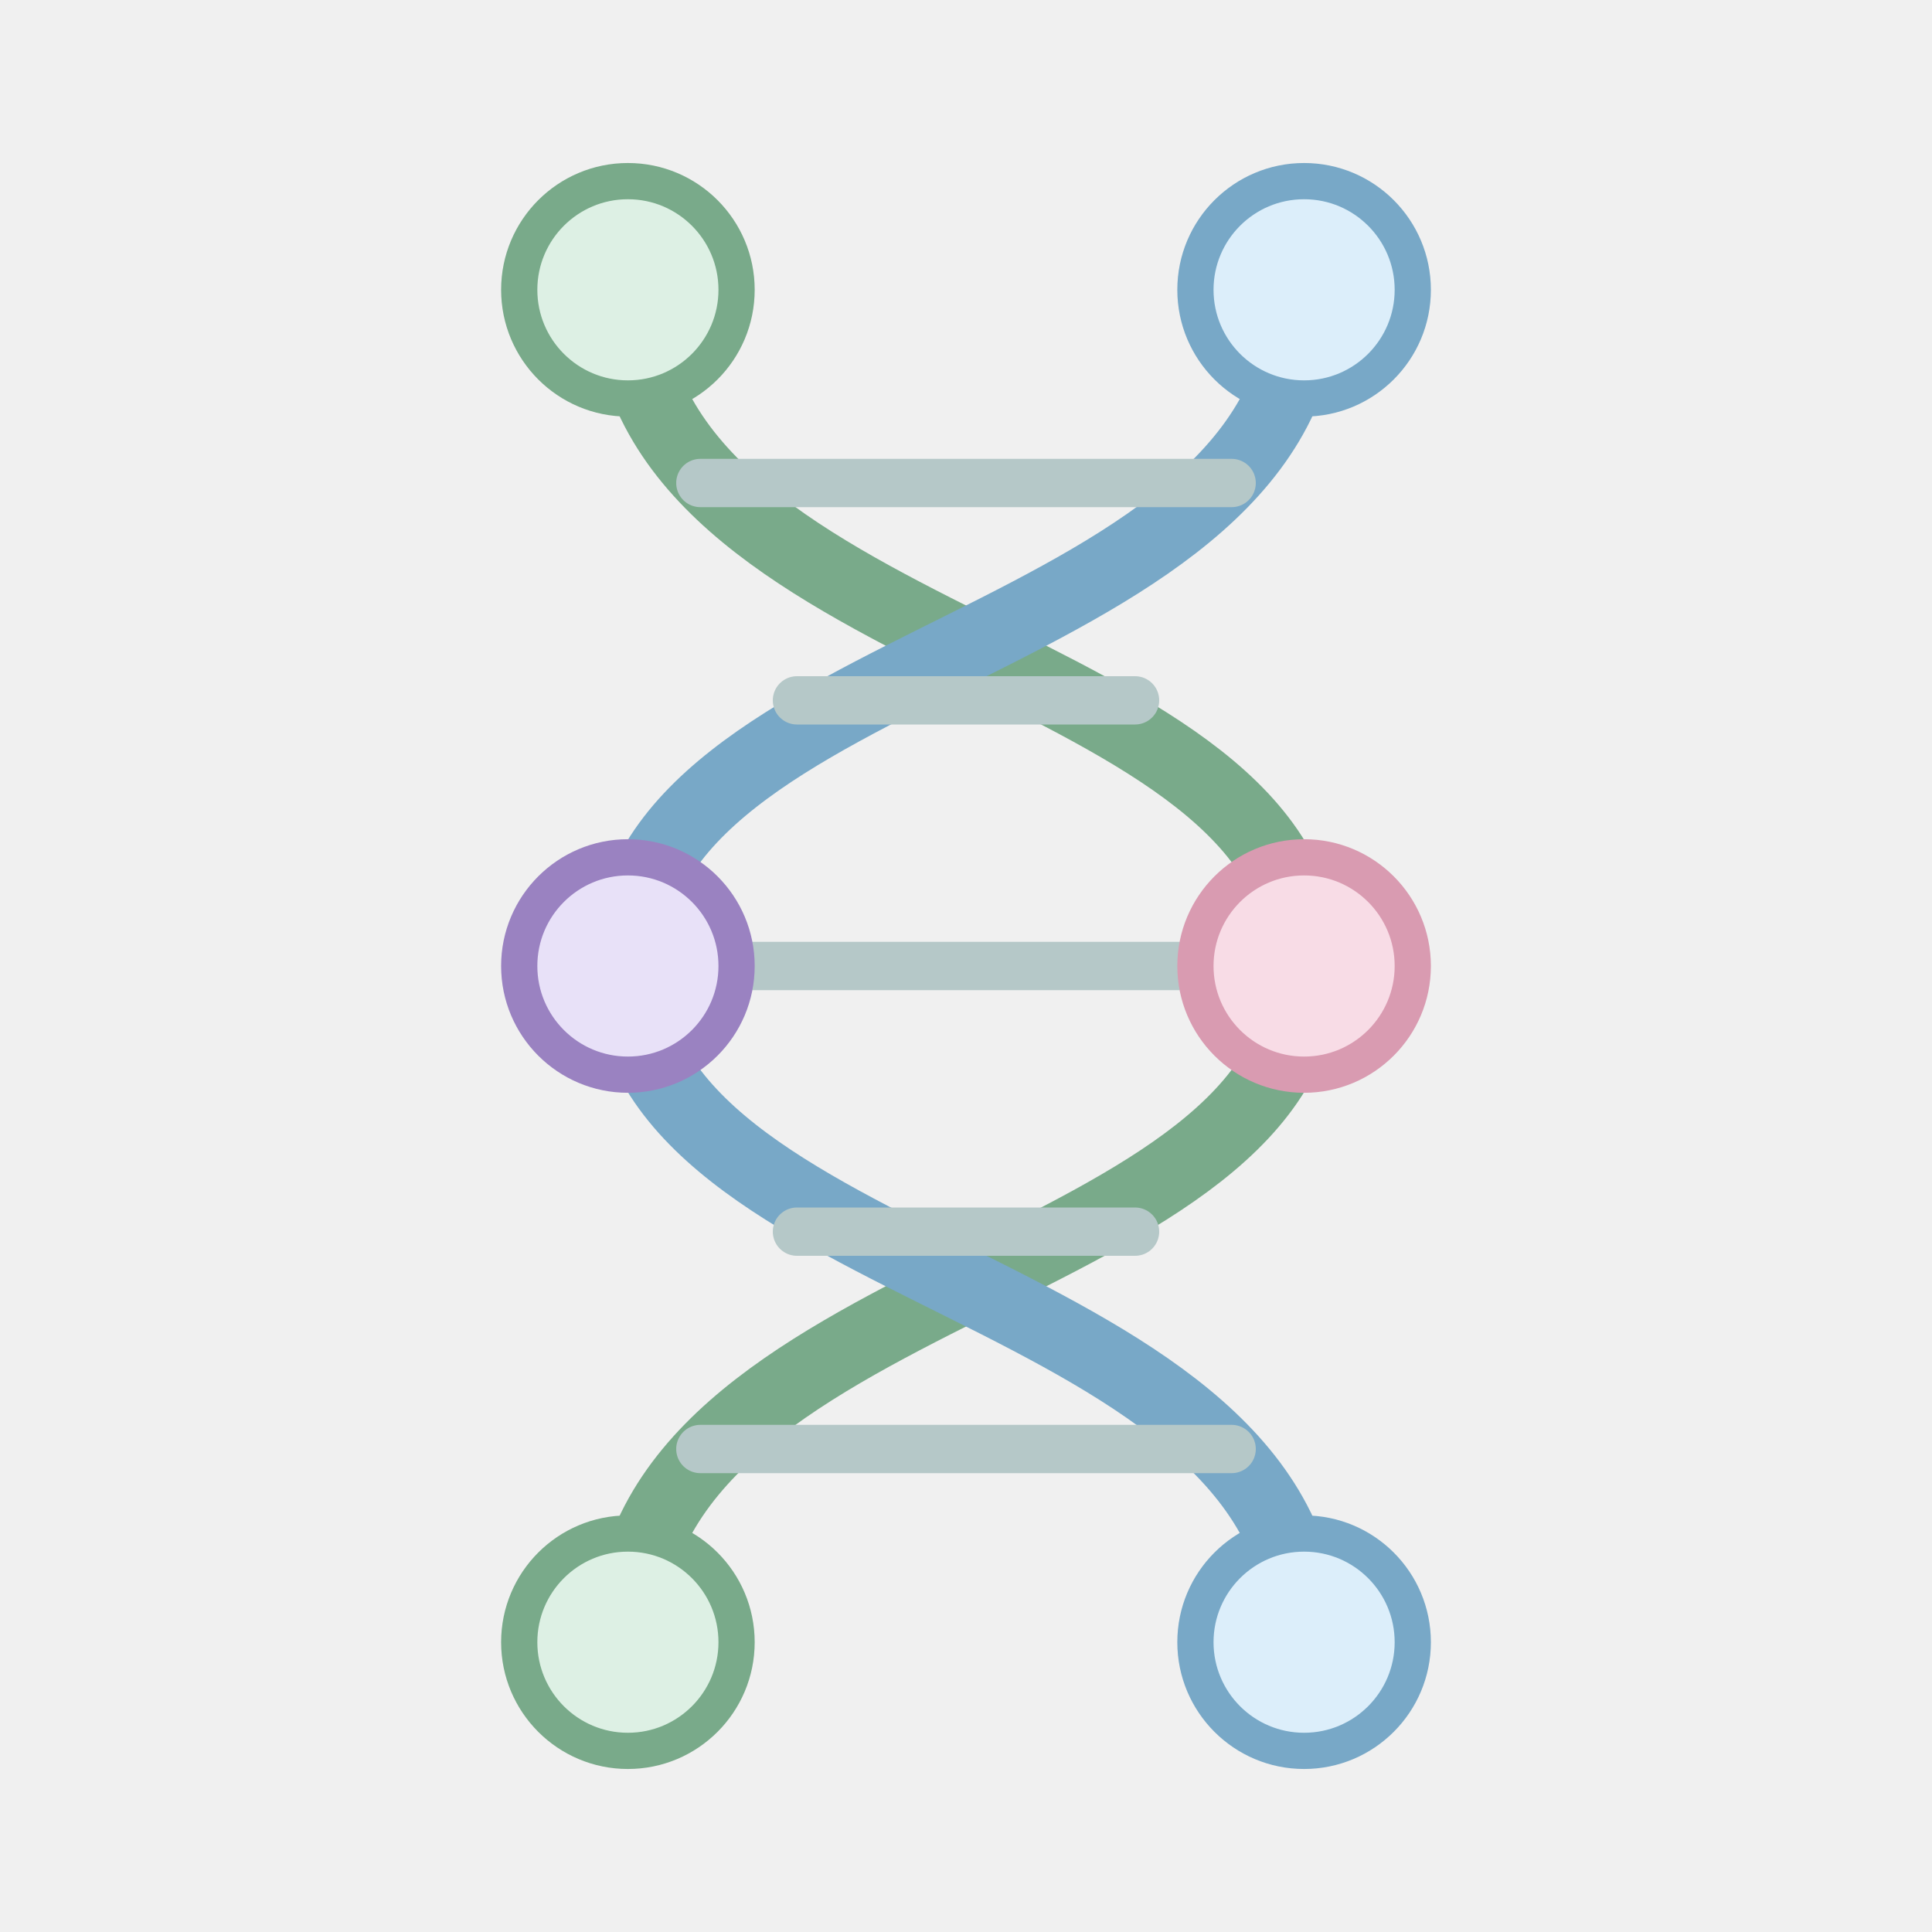
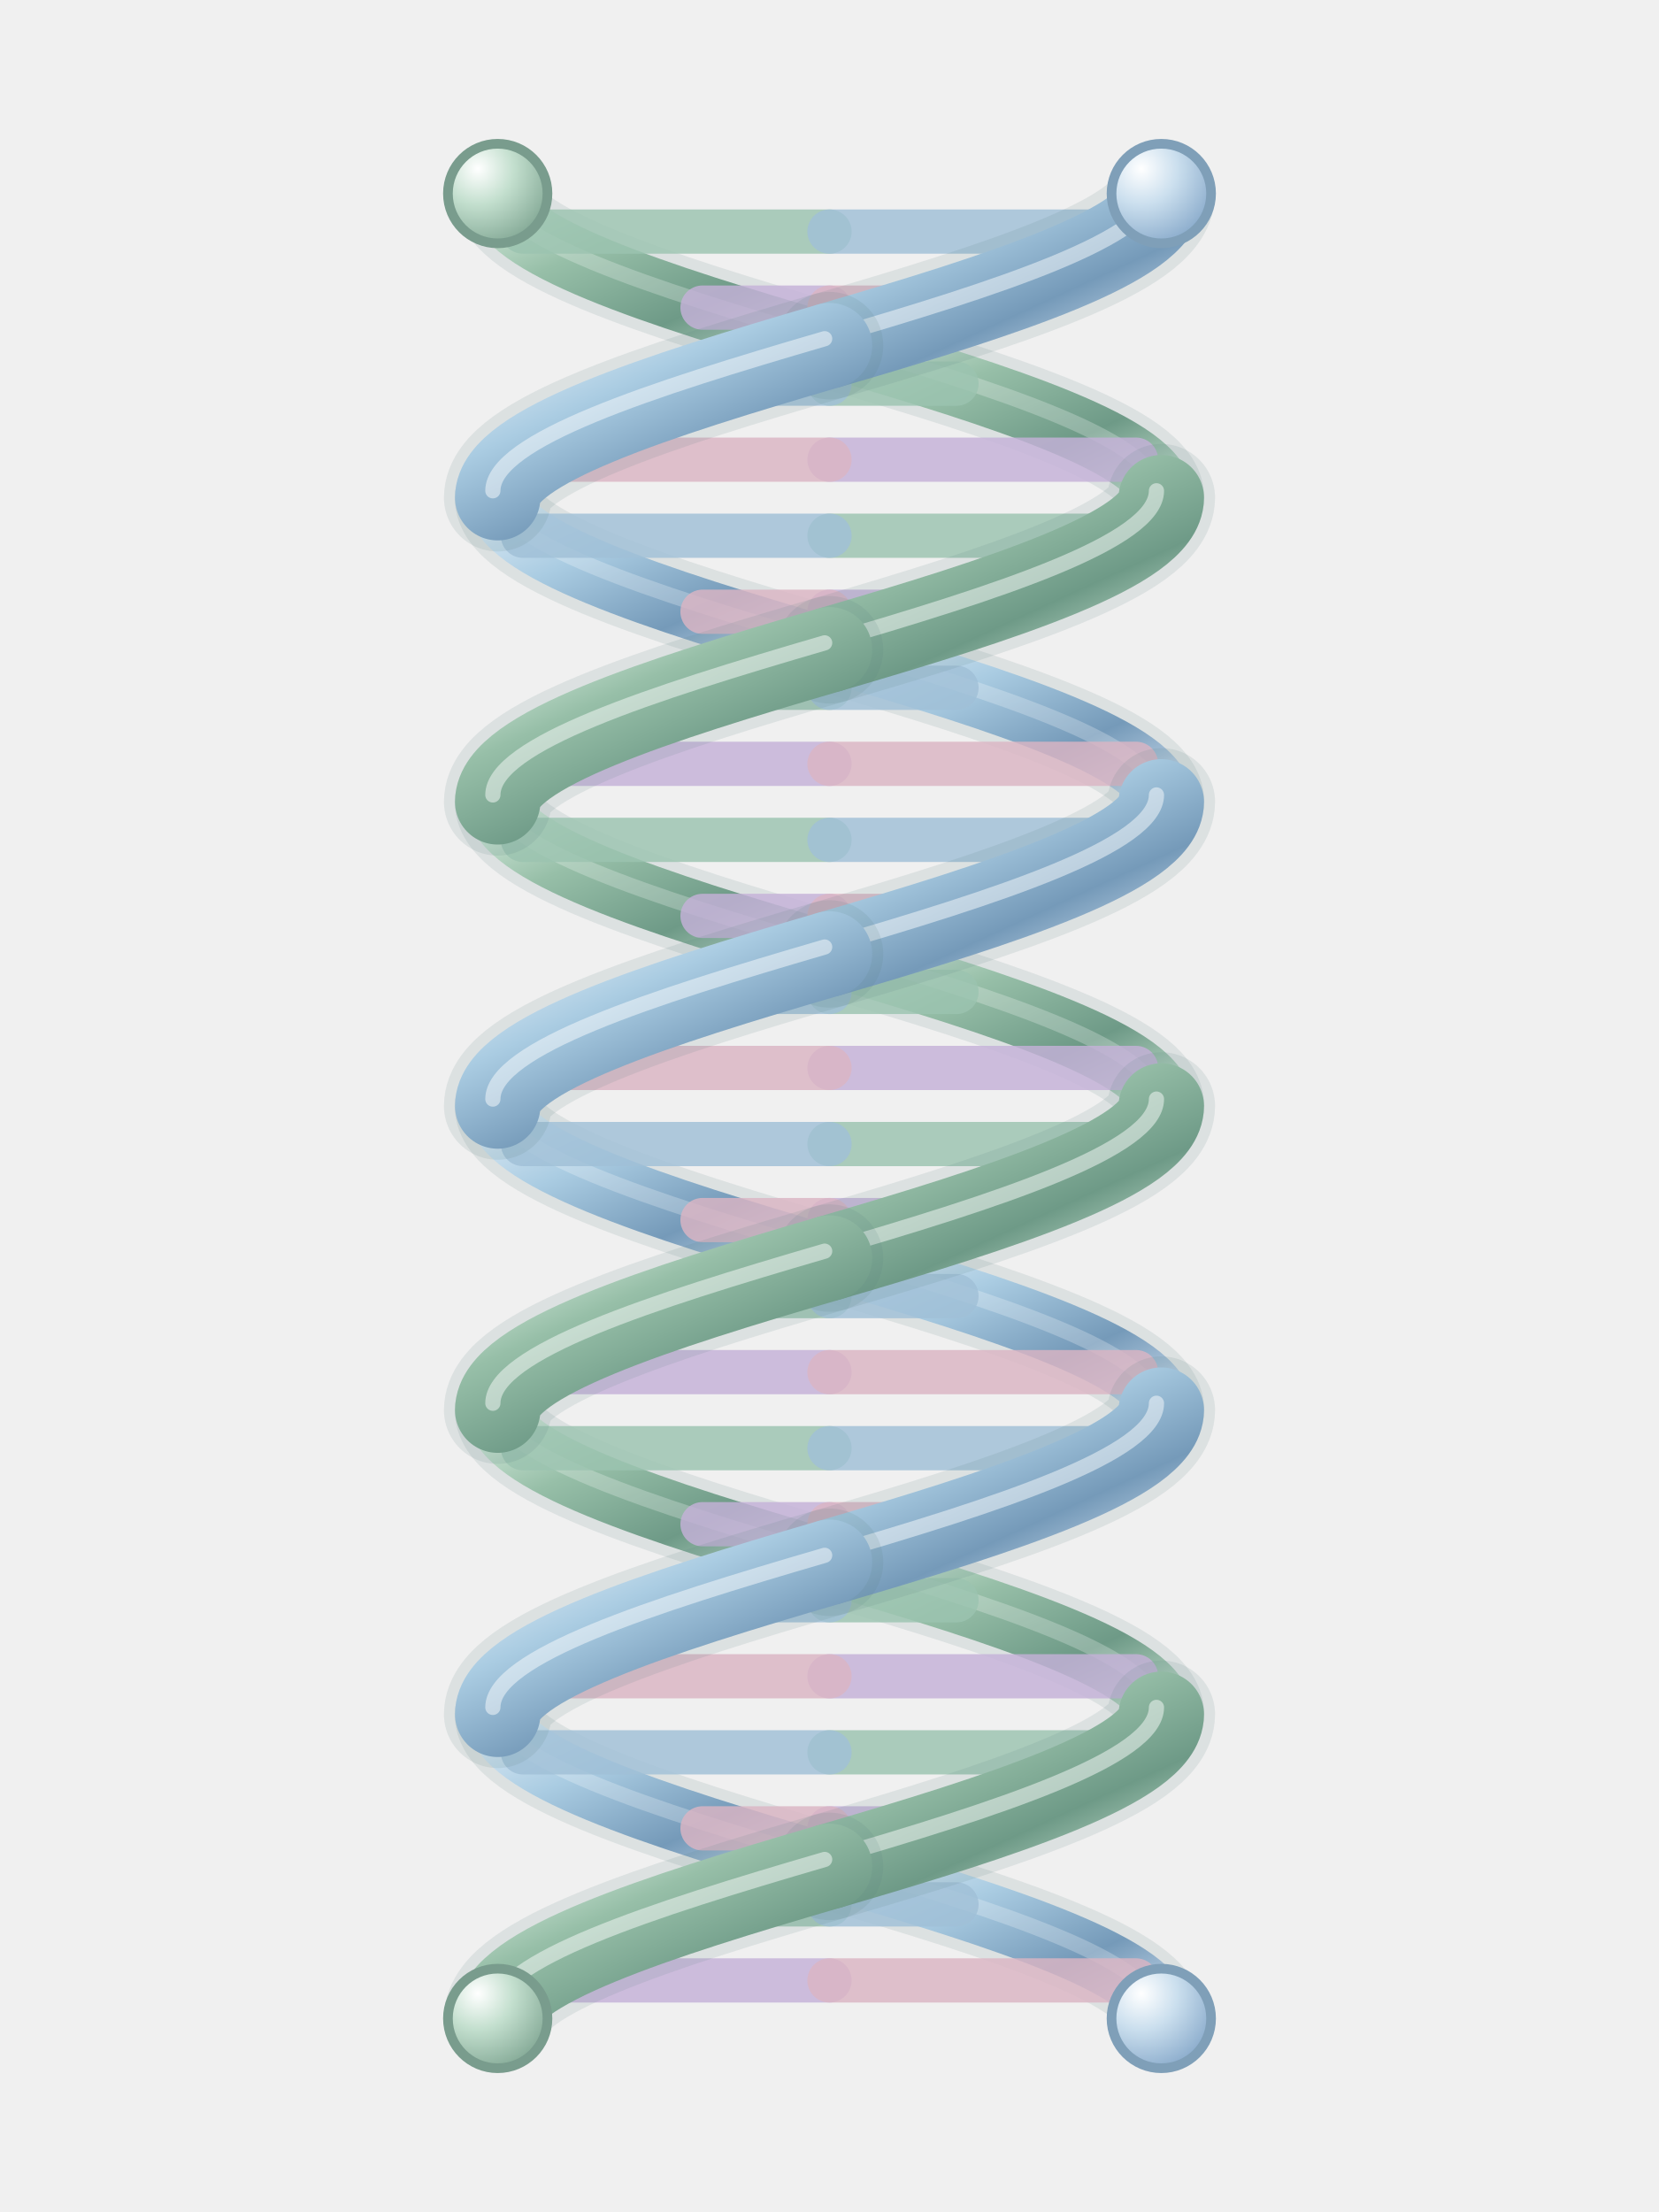
- <svg xmlns="http://www.w3.org/2000/svg" viewBox="0 0 80 80" fill="none">
-   <path d="M26 12C26 27 54 27 54 40S26 53 26 68" stroke="#79aa8a" stroke-width="3" stroke-linecap="round" />
-   <path d="M54 12C54 27 26 27 26 40S54 53 54 68" stroke="#78a8c7" stroke-width="3" stroke-linecap="round" />
-   <path d="M29 20h22M33 29h14M26 40h28M33 51h14M29 60h22" stroke="#b5c8c8" stroke-width="2" stroke-linecap="round" />
-   <circle cx="26" cy="12" r="4.5" fill="#ddf0e4" stroke="#79aa8a" stroke-width="1.5" />
-   <circle cx="54" cy="12" r="4.5" fill="#dceefa" stroke="#78a8c7" stroke-width="1.5" />
-   <circle cx="26" cy="40" r="4.5" fill="#e8e1f8" stroke="#9a82c1" stroke-width="1.5" />
-   <circle cx="54" cy="40" r="4.5" fill="#f8dce6" stroke="#d99bb1" stroke-width="1.5" />
-   <circle cx="26" cy="68" r="4.5" fill="#ddf0e4" stroke="#79aa8a" stroke-width="1.5" />
-   <circle cx="54" cy="68" r="4.5" fill="#dceefa" stroke="#78a8c7" stroke-width="1.5" />
+ <svg xmlns="http://www.w3.org/2000/svg" viewBox="0 0 120 160" width="120" height="160" fill="none">
+   <defs>
+     <linearGradient id="dna-mint" x1="0" y1="0" x2="1" y2="1">
+       <stop stop-color="#d9eee0" />
+       <stop offset=".32" stop-color="#97bfa8" />
+       <stop offset=".68" stop-color="#6e9a87" />
+       <stop offset="1" stop-color="#c7e1d0" />
+     </linearGradient>
+     <linearGradient id="dna-sky" x1="0" y1="0" x2="1" y2="1">
+       <stop stop-color="#e0edf7" />
+       <stop offset=".32" stop-color="#aacce2" />
+       <stop offset=".68" stop-color="#759ab9" />
+       <stop offset="1" stop-color="#cfdfef" />
+     </linearGradient>
+     <radialGradient id="dna-cap-mint" cx=".3" cy=".25" r=".8">
+       <stop stop-color="#fff" />
+       <stop offset=".45" stop-color="#c3dfce" />
+       <stop offset="1" stop-color="#85aa97" />
+     </radialGradient>
+     <radialGradient id="dna-cap-sky" cx=".3" cy=".25" r=".8">
+       <stop stop-color="#fff" />
+       <stop offset=".45" stop-color="#cbdfee" />
+       <stop offset="1" stop-color="#8baccc" />
+     </radialGradient>
+   </defs>
+   <g data-helix-shape="" stroke-linecap="round" stroke-linejoin="round">
+     <g data-dna-back="">
+       <g data-dna-ribbon="" data-strand="0" data-start="0" data-end="0.08333333333333333">
+         <path data-dna-path="edge" d="M36.000 14.000 C36.000 17.667 47.434 21.333 60.000 25.000" stroke="#587b7e" stroke-width="6.222" opacity=".13" />
+         <path data-dna-path="body" d="M36.000 14.000 C36.000 17.667 47.434 21.333 60.000 25.000" stroke="url(#dna-mint)" stroke-width="4.622" />
+         <path data-dna-path="glint" d="M36.000 14.000 C36.000 17.667 47.434 21.333 60.000 25.000" stroke="#fff" stroke-width="1.1" opacity=".24" transform="translate(-.35 -.5)" />
+       </g>
+       <g data-dna-ribbon="" data-strand="0" data-start="0.08333333333333333" data-end="0.16666666666666666">
+         <path data-dna-path="edge" d="M60.000 25.000 C72.566 28.667 84.000 32.333 84.000 36.000" stroke="#587b7e" stroke-width="6.222" opacity=".13" />
+         <path data-dna-path="body" d="M60.000 25.000 C72.566 28.667 84.000 32.333 84.000 36.000" stroke="url(#dna-mint)" stroke-width="4.622" />
+         <path data-dna-path="glint" d="M60.000 25.000 C72.566 28.667 84.000 32.333 84.000 36.000" stroke="#fff" stroke-width="1.1" opacity=".24" transform="translate(-.35 -.5)" />
+       </g>
+       <g data-dna-ribbon="" data-strand="0" data-start="0.3333333333333333" data-end="0.4166666666666667">
+         <path data-dna-path="edge" d="M36.000 58.000 C36.000 61.667 47.434 65.333 60.000 69.000" stroke="#587b7e" stroke-width="6.222" opacity=".13" />
+         <path data-dna-path="body" d="M36.000 58.000 C36.000 61.667 47.434 65.333 60.000 69.000" stroke="url(#dna-mint)" stroke-width="4.622" />
+         <path data-dna-path="glint" d="M36.000 58.000 C36.000 61.667 47.434 65.333 60.000 69.000" stroke="#fff" stroke-width="1.1" opacity=".24" transform="translate(-.35 -.5)" />
+       </g>
+       <g data-dna-ribbon="" data-strand="0" data-start="0.4166666666666667" data-end="0.5">
+         <path data-dna-path="edge" d="M60.000 69.000 C72.566 72.667 84.000 76.333 84.000 80.000" stroke="#587b7e" stroke-width="6.222" opacity=".13" />
+         <path data-dna-path="body" d="M60.000 69.000 C72.566 72.667 84.000 76.333 84.000 80.000" stroke="url(#dna-mint)" stroke-width="4.622" />
+         <path data-dna-path="glint" d="M60.000 69.000 C72.566 72.667 84.000 76.333 84.000 80.000" stroke="#fff" stroke-width="1.1" opacity=".24" transform="translate(-.35 -.5)" />
+       </g>
+       <g data-dna-ribbon="" data-strand="0" data-start="0.6666666666666666" data-end="0.75">
+         <path data-dna-path="edge" d="M36.000 102.000 C36.000 105.667 47.434 109.333 60.000 113.000" stroke="#587b7e" stroke-width="6.222" opacity=".13" />
+         <path data-dna-path="body" d="M36.000 102.000 C36.000 105.667 47.434 109.333 60.000 113.000" stroke="url(#dna-mint)" stroke-width="4.622" />
+         <path data-dna-path="glint" d="M36.000 102.000 C36.000 105.667 47.434 109.333 60.000 113.000" stroke="#fff" stroke-width="1.1" opacity=".24" transform="translate(-.35 -.5)" />
+       </g>
+       <g data-dna-ribbon="" data-strand="0" data-start="0.75" data-end="0.8333333333333334">
+         <path data-dna-path="edge" d="M60.000 113.000 C72.566 116.667 84.000 120.333 84.000 124.000" stroke="#587b7e" stroke-width="6.222" opacity=".13" />
+         <path data-dna-path="body" d="M60.000 113.000 C72.566 116.667 84.000 120.333 84.000 124.000" stroke="url(#dna-mint)" stroke-width="4.622" />
+         <path data-dna-path="glint" d="M60.000 113.000 C72.566 116.667 84.000 120.333 84.000 124.000" stroke="#fff" stroke-width="1.1" opacity=".24" transform="translate(-.35 -.5)" />
+       </g>
+       <g data-dna-ribbon="" data-strand="1" data-start="0.16666666666666666" data-end="0.25">
+         <path data-dna-path="edge" d="M36.000 36.000 C36.000 39.667 47.434 43.333 60.000 47.000" stroke="#587b7e" stroke-width="6.222" opacity=".13" />
+         <path data-dna-path="body" d="M36.000 36.000 C36.000 39.667 47.434 43.333 60.000 47.000" stroke="url(#dna-sky)" stroke-width="4.622" />
+         <path data-dna-path="glint" d="M36.000 36.000 C36.000 39.667 47.434 43.333 60.000 47.000" stroke="#fff" stroke-width="1.1" opacity=".24" transform="translate(-.35 -.5)" />
+       </g>
+       <g data-dna-ribbon="" data-strand="1" data-start="0.25" data-end="0.3333333333333333">
+         <path data-dna-path="edge" d="M60.000 47.000 C72.566 50.667 84.000 54.333 84.000 58.000" stroke="#587b7e" stroke-width="6.222" opacity=".13" />
+         <path data-dna-path="body" d="M60.000 47.000 C72.566 50.667 84.000 54.333 84.000 58.000" stroke="url(#dna-sky)" stroke-width="4.622" />
+         <path data-dna-path="glint" d="M60.000 47.000 C72.566 50.667 84.000 54.333 84.000 58.000" stroke="#fff" stroke-width="1.1" opacity=".24" transform="translate(-.35 -.5)" />
+       </g>
+       <g data-dna-ribbon="" data-strand="1" data-start="0.5" data-end="0.5833333333333334">
+         <path data-dna-path="edge" d="M36.000 80.000 C36.000 83.667 47.434 87.333 60.000 91.000" stroke="#587b7e" stroke-width="6.222" opacity=".13" />
+         <path data-dna-path="body" d="M36.000 80.000 C36.000 83.667 47.434 87.333 60.000 91.000" stroke="url(#dna-sky)" stroke-width="4.622" />
+         <path data-dna-path="glint" d="M36.000 80.000 C36.000 83.667 47.434 87.333 60.000 91.000" stroke="#fff" stroke-width="1.1" opacity=".24" transform="translate(-.35 -.5)" />
+       </g>
+       <g data-dna-ribbon="" data-strand="1" data-start="0.5833333333333334" data-end="0.6666666666666666">
+         <path data-dna-path="edge" d="M60.000 91.000 C72.566 94.667 84.000 98.333 84.000 102.000" stroke="#587b7e" stroke-width="6.222" opacity=".13" />
+         <path data-dna-path="body" d="M60.000 91.000 C72.566 94.667 84.000 98.333 84.000 102.000" stroke="url(#dna-sky)" stroke-width="4.622" />
+         <path data-dna-path="glint" d="M60.000 91.000 C72.566 94.667 84.000 98.333 84.000 102.000" stroke="#fff" stroke-width="1.1" opacity=".24" transform="translate(-.35 -.5)" />
+       </g>
+       <g data-dna-ribbon="" data-strand="1" data-start="0.8333333333333334" data-end="0.9166666666666666">
+         <path data-dna-path="edge" d="M36.000 124.000 C36.000 127.667 47.434 131.333 60.000 135.000" stroke="#587b7e" stroke-width="6.222" opacity=".13" />
+         <path data-dna-path="body" d="M36.000 124.000 C36.000 127.667 47.434 131.333 60.000 135.000" stroke="url(#dna-sky)" stroke-width="4.622" />
+         <path data-dna-path="glint" d="M36.000 124.000 C36.000 127.667 47.434 131.333 60.000 135.000" stroke="#fff" stroke-width="1.1" opacity=".24" transform="translate(-.35 -.5)" />
+       </g>
+       <g data-dna-ribbon="" data-strand="1" data-start="0.9166666666666666" data-end="1">
+         <path data-dna-path="edge" d="M60.000 135.000 C72.566 138.667 84.000 142.333 84.000 146.000" stroke="#587b7e" stroke-width="6.222" opacity=".13" />
+         <path data-dna-path="body" d="M60.000 135.000 C72.566 138.667 84.000 142.333 84.000 146.000" stroke="url(#dna-sky)" stroke-width="4.622" />
+         <path data-dna-path="glint" d="M60.000 135.000 C72.566 138.667 84.000 142.333 84.000 146.000" stroke="#fff" stroke-width="1.1" opacity=".24" transform="translate(-.35 -.5)" />
+       </g>
+     </g>
+     <g data-dna-pairs="">
+       <line data-dna-rung="" data-position="0.020833333333333332" data-side="0" x1="37.827" y1="16.750" x2="60.000" y2="16.750" stroke="#9bc3b0" stroke-width="3.2" opacity=".82" />
+       <line data-dna-rung="" data-position="0.020833333333333332" data-side="1" x1="60.000" y1="16.750" x2="82.173" y2="16.750" stroke="#a0bfd7" stroke-width="3.2" opacity=".82" />
+       <line data-dna-rung="" data-position="0.0625" data-side="0" x1="50.816" y1="22.250" x2="60.000" y2="22.250" stroke="#c5b1d8" stroke-width="3.2" opacity=".82" />
+       <line data-dna-rung="" data-position="0.0625" data-side="1" x1="60.000" y1="22.250" x2="69.184" y2="22.250" stroke="#dbb5c3" stroke-width="3.2" opacity=".82" />
+       <line data-dna-rung="" data-position="0.10416666666666667" data-side="0" x1="69.184" y1="27.750" x2="60.000" y2="27.750" stroke="#9bc3b0" stroke-width="3.2" opacity=".82" />
+       <line data-dna-rung="" data-position="0.10416666666666667" data-side="1" x1="60.000" y1="27.750" x2="50.816" y2="27.750" stroke="#a0bfd7" stroke-width="3.2" opacity=".82" />
+       <line data-dna-rung="" data-position="0.14583333333333334" data-side="0" x1="82.173" y1="33.250" x2="60.000" y2="33.250" stroke="#c5b1d8" stroke-width="3.2" opacity=".82" />
+       <line data-dna-rung="" data-position="0.14583333333333334" data-side="1" x1="60.000" y1="33.250" x2="37.827" y2="33.250" stroke="#dbb5c3" stroke-width="3.2" opacity=".82" />
+       <line data-dna-rung="" data-position="0.1875" data-side="0" x1="82.173" y1="38.750" x2="60.000" y2="38.750" stroke="#9bc3b0" stroke-width="3.2" opacity=".82" />
+       <line data-dna-rung="" data-position="0.1875" data-side="1" x1="60.000" y1="38.750" x2="37.827" y2="38.750" stroke="#a0bfd7" stroke-width="3.2" opacity=".82" />
+       <line data-dna-rung="" data-position="0.22916666666666666" data-side="0" x1="69.184" y1="44.250" x2="60.000" y2="44.250" stroke="#c5b1d8" stroke-width="3.2" opacity=".82" />
+       <line data-dna-rung="" data-position="0.22916666666666666" data-side="1" x1="60.000" y1="44.250" x2="50.816" y2="44.250" stroke="#dbb5c3" stroke-width="3.2" opacity=".82" />
+       <line data-dna-rung="" data-position="0.2708333333333333" data-side="0" x1="50.816" y1="49.750" x2="60.000" y2="49.750" stroke="#9bc3b0" stroke-width="3.2" opacity=".82" />
+       <line data-dna-rung="" data-position="0.2708333333333333" data-side="1" x1="60.000" y1="49.750" x2="69.184" y2="49.750" stroke="#a0bfd7" stroke-width="3.2" opacity=".82" />
+       <line data-dna-rung="" data-position="0.3125" data-side="0" x1="37.827" y1="55.250" x2="60.000" y2="55.250" stroke="#c5b1d8" stroke-width="3.2" opacity=".82" />
+       <line data-dna-rung="" data-position="0.3125" data-side="1" x1="60.000" y1="55.250" x2="82.173" y2="55.250" stroke="#dbb5c3" stroke-width="3.2" opacity=".82" />
+       <line data-dna-rung="" data-position="0.3541666666666667" data-side="0" x1="37.827" y1="60.750" x2="60.000" y2="60.750" stroke="#9bc3b0" stroke-width="3.2" opacity=".82" />
+       <line data-dna-rung="" data-position="0.3541666666666667" data-side="1" x1="60.000" y1="60.750" x2="82.173" y2="60.750" stroke="#a0bfd7" stroke-width="3.2" opacity=".82" />
+       <line data-dna-rung="" data-position="0.3958333333333333" data-side="0" x1="50.816" y1="66.250" x2="60.000" y2="66.250" stroke="#c5b1d8" stroke-width="3.2" opacity=".82" />
+       <line data-dna-rung="" data-position="0.3958333333333333" data-side="1" x1="60.000" y1="66.250" x2="69.184" y2="66.250" stroke="#dbb5c3" stroke-width="3.2" opacity=".82" />
+       <line data-dna-rung="" data-position="0.4375" data-side="0" x1="69.184" y1="71.750" x2="60.000" y2="71.750" stroke="#9bc3b0" stroke-width="3.2" opacity=".82" />
+       <line data-dna-rung="" data-position="0.4375" data-side="1" x1="60.000" y1="71.750" x2="50.816" y2="71.750" stroke="#a0bfd7" stroke-width="3.2" opacity=".82" />
+       <line data-dna-rung="" data-position="0.4791666666666667" data-side="0" x1="82.173" y1="77.250" x2="60.000" y2="77.250" stroke="#c5b1d8" stroke-width="3.2" opacity=".82" />
+       <line data-dna-rung="" data-position="0.4791666666666667" data-side="1" x1="60.000" y1="77.250" x2="37.827" y2="77.250" stroke="#dbb5c3" stroke-width="3.2" opacity=".82" />
+       <line data-dna-rung="" data-position="0.5208333333333334" data-side="0" x1="82.173" y1="82.750" x2="60.000" y2="82.750" stroke="#9bc3b0" stroke-width="3.2" opacity=".82" />
+       <line data-dna-rung="" data-position="0.5208333333333334" data-side="1" x1="60.000" y1="82.750" x2="37.827" y2="82.750" stroke="#a0bfd7" stroke-width="3.2" opacity=".82" />
+       <line data-dna-rung="" data-position="0.5625" data-side="0" x1="69.184" y1="88.250" x2="60.000" y2="88.250" stroke="#c5b1d8" stroke-width="3.2" opacity=".82" />
+       <line data-dna-rung="" data-position="0.5625" data-side="1" x1="60.000" y1="88.250" x2="50.816" y2="88.250" stroke="#dbb5c3" stroke-width="3.2" opacity=".82" />
+       <line data-dna-rung="" data-position="0.6041666666666666" data-side="0" x1="50.816" y1="93.750" x2="60.000" y2="93.750" stroke="#9bc3b0" stroke-width="3.2" opacity=".82" />
+       <line data-dna-rung="" data-position="0.6041666666666666" data-side="1" x1="60.000" y1="93.750" x2="69.184" y2="93.750" stroke="#a0bfd7" stroke-width="3.2" opacity=".82" />
+       <line data-dna-rung="" data-position="0.6458333333333334" data-side="0" x1="37.827" y1="99.250" x2="60.000" y2="99.250" stroke="#c5b1d8" stroke-width="3.2" opacity=".82" />
+       <line data-dna-rung="" data-position="0.6458333333333334" data-side="1" x1="60.000" y1="99.250" x2="82.173" y2="99.250" stroke="#dbb5c3" stroke-width="3.2" opacity=".82" />
+       <line data-dna-rung="" data-position="0.6875" data-side="0" x1="37.827" y1="104.750" x2="60.000" y2="104.750" stroke="#9bc3b0" stroke-width="3.2" opacity=".82" />
+       <line data-dna-rung="" data-position="0.6875" data-side="1" x1="60.000" y1="104.750" x2="82.173" y2="104.750" stroke="#a0bfd7" stroke-width="3.2" opacity=".82" />
+       <line data-dna-rung="" data-position="0.7291666666666666" data-side="0" x1="50.816" y1="110.250" x2="60.000" y2="110.250" stroke="#c5b1d8" stroke-width="3.2" opacity=".82" />
+       <line data-dna-rung="" data-position="0.7291666666666666" data-side="1" x1="60.000" y1="110.250" x2="69.184" y2="110.250" stroke="#dbb5c3" stroke-width="3.2" opacity=".82" />
+       <line data-dna-rung="" data-position="0.7708333333333334" data-side="0" x1="69.184" y1="115.750" x2="60.000" y2="115.750" stroke="#9bc3b0" stroke-width="3.2" opacity=".82" />
+       <line data-dna-rung="" data-position="0.7708333333333334" data-side="1" x1="60.000" y1="115.750" x2="50.816" y2="115.750" stroke="#a0bfd7" stroke-width="3.2" opacity=".82" />
+       <line data-dna-rung="" data-position="0.8125" data-side="0" x1="82.173" y1="121.250" x2="60.000" y2="121.250" stroke="#c5b1d8" stroke-width="3.2" opacity=".82" />
+       <line data-dna-rung="" data-position="0.8125" data-side="1" x1="60.000" y1="121.250" x2="37.827" y2="121.250" stroke="#dbb5c3" stroke-width="3.2" opacity=".82" />
+       <line data-dna-rung="" data-position="0.8541666666666666" data-side="0" x1="82.173" y1="126.750" x2="60.000" y2="126.750" stroke="#9bc3b0" stroke-width="3.2" opacity=".82" />
+       <line data-dna-rung="" data-position="0.8541666666666666" data-side="1" x1="60.000" y1="126.750" x2="37.827" y2="126.750" stroke="#a0bfd7" stroke-width="3.2" opacity=".82" />
+       <line data-dna-rung="" data-position="0.8958333333333334" data-side="0" x1="69.184" y1="132.250" x2="60.000" y2="132.250" stroke="#c5b1d8" stroke-width="3.2" opacity=".82" />
+       <line data-dna-rung="" data-position="0.8958333333333334" data-side="1" x1="60.000" y1="132.250" x2="50.816" y2="132.250" stroke="#dbb5c3" stroke-width="3.2" opacity=".82" />
+       <line data-dna-rung="" data-position="0.9375" data-side="0" x1="50.816" y1="137.750" x2="60.000" y2="137.750" stroke="#9bc3b0" stroke-width="3.2" opacity=".82" />
+       <line data-dna-rung="" data-position="0.9375" data-side="1" x1="60.000" y1="137.750" x2="69.184" y2="137.750" stroke="#a0bfd7" stroke-width="3.2" opacity=".82" />
+       <line data-dna-rung="" data-position="0.9791666666666666" data-side="0" x1="37.827" y1="143.250" x2="60.000" y2="143.250" stroke="#c5b1d8" stroke-width="3.2" opacity=".82" />
+       <line data-dna-rung="" data-position="0.9791666666666666" data-side="1" x1="60.000" y1="143.250" x2="82.173" y2="143.250" stroke="#dbb5c3" stroke-width="3.2" opacity=".82" />
+     </g>
+     <g data-dna-front="">
+       <g data-dna-ribbon="" data-strand="0" data-start="0.16666666666666666" data-end="0.25">
+         <path data-dna-path="edge" d="M84.000 36.000 C84.000 39.667 72.566 43.333 60.000 47.000" stroke="#587b7e" stroke-width="7.778" opacity=".13" />
+         <path data-dna-path="body" d="M84.000 36.000 C84.000 39.667 72.566 43.333 60.000 47.000" stroke="url(#dna-mint)" stroke-width="6.178" />
+         <path data-dna-path="glint" d="M84.000 36.000 C84.000 39.667 72.566 43.333 60.000 47.000" stroke="#fff" stroke-width="1.1" opacity=".48" transform="translate(-.35 -.5)" />
+       </g>
+       <g data-dna-ribbon="" data-strand="0" data-start="0.25" data-end="0.3333333333333333">
+         <path data-dna-path="edge" d="M60.000 47.000 C47.434 50.667 36.000 54.333 36.000 58.000" stroke="#587b7e" stroke-width="7.778" opacity=".13" />
+         <path data-dna-path="body" d="M60.000 47.000 C47.434 50.667 36.000 54.333 36.000 58.000" stroke="url(#dna-mint)" stroke-width="6.178" />
+         <path data-dna-path="glint" d="M60.000 47.000 C47.434 50.667 36.000 54.333 36.000 58.000" stroke="#fff" stroke-width="1.1" opacity=".48" transform="translate(-.35 -.5)" />
+       </g>
+       <g data-dna-ribbon="" data-strand="0" data-start="0.5" data-end="0.5833333333333334">
+         <path data-dna-path="edge" d="M84.000 80.000 C84.000 83.667 72.566 87.333 60.000 91.000" stroke="#587b7e" stroke-width="7.778" opacity=".13" />
+         <path data-dna-path="body" d="M84.000 80.000 C84.000 83.667 72.566 87.333 60.000 91.000" stroke="url(#dna-mint)" stroke-width="6.178" />
+         <path data-dna-path="glint" d="M84.000 80.000 C84.000 83.667 72.566 87.333 60.000 91.000" stroke="#fff" stroke-width="1.1" opacity=".48" transform="translate(-.35 -.5)" />
+       </g>
+       <g data-dna-ribbon="" data-strand="0" data-start="0.5833333333333334" data-end="0.6666666666666666">
+         <path data-dna-path="edge" d="M60.000 91.000 C47.434 94.667 36.000 98.333 36.000 102.000" stroke="#587b7e" stroke-width="7.778" opacity=".13" />
+         <path data-dna-path="body" d="M60.000 91.000 C47.434 94.667 36.000 98.333 36.000 102.000" stroke="url(#dna-mint)" stroke-width="6.178" />
+         <path data-dna-path="glint" d="M60.000 91.000 C47.434 94.667 36.000 98.333 36.000 102.000" stroke="#fff" stroke-width="1.1" opacity=".48" transform="translate(-.35 -.5)" />
+       </g>
+       <g data-dna-ribbon="" data-strand="0" data-start="0.8333333333333334" data-end="0.9166666666666666">
+         <path data-dna-path="edge" d="M84.000 124.000 C84.000 127.667 72.566 131.333 60.000 135.000" stroke="#587b7e" stroke-width="7.778" opacity=".13" />
+         <path data-dna-path="body" d="M84.000 124.000 C84.000 127.667 72.566 131.333 60.000 135.000" stroke="url(#dna-mint)" stroke-width="6.178" />
+         <path data-dna-path="glint" d="M84.000 124.000 C84.000 127.667 72.566 131.333 60.000 135.000" stroke="#fff" stroke-width="1.1" opacity=".48" transform="translate(-.35 -.5)" />
+       </g>
+       <g data-dna-ribbon="" data-strand="0" data-start="0.9166666666666666" data-end="1">
+         <path data-dna-path="edge" d="M60.000 135.000 C47.434 138.667 36.000 142.333 36.000 146.000" stroke="#587b7e" stroke-width="7.778" opacity=".13" />
+         <path data-dna-path="body" d="M60.000 135.000 C47.434 138.667 36.000 142.333 36.000 146.000" stroke="url(#dna-mint)" stroke-width="6.178" />
+         <path data-dna-path="glint" d="M60.000 135.000 C47.434 138.667 36.000 142.333 36.000 146.000" stroke="#fff" stroke-width="1.1" opacity=".48" transform="translate(-.35 -.5)" />
+       </g>
+       <g data-dna-ribbon="" data-strand="1" data-start="0" data-end="0.08333333333333333">
+         <path data-dna-path="edge" d="M84.000 14.000 C84.000 17.667 72.566 21.333 60.000 25.000" stroke="#587b7e" stroke-width="7.778" opacity=".13" />
+         <path data-dna-path="body" d="M84.000 14.000 C84.000 17.667 72.566 21.333 60.000 25.000" stroke="url(#dna-sky)" stroke-width="6.178" />
+         <path data-dna-path="glint" d="M84.000 14.000 C84.000 17.667 72.566 21.333 60.000 25.000" stroke="#fff" stroke-width="1.1" opacity=".48" transform="translate(-.35 -.5)" />
+       </g>
+       <g data-dna-ribbon="" data-strand="1" data-start="0.08333333333333333" data-end="0.16666666666666666">
+         <path data-dna-path="edge" d="M60.000 25.000 C47.434 28.667 36.000 32.333 36.000 36.000" stroke="#587b7e" stroke-width="7.778" opacity=".13" />
+         <path data-dna-path="body" d="M60.000 25.000 C47.434 28.667 36.000 32.333 36.000 36.000" stroke="url(#dna-sky)" stroke-width="6.178" />
+         <path data-dna-path="glint" d="M60.000 25.000 C47.434 28.667 36.000 32.333 36.000 36.000" stroke="#fff" stroke-width="1.1" opacity=".48" transform="translate(-.35 -.5)" />
+       </g>
+       <g data-dna-ribbon="" data-strand="1" data-start="0.3333333333333333" data-end="0.4166666666666667">
+         <path data-dna-path="edge" d="M84.000 58.000 C84.000 61.667 72.566 65.333 60.000 69.000" stroke="#587b7e" stroke-width="7.778" opacity=".13" />
+         <path data-dna-path="body" d="M84.000 58.000 C84.000 61.667 72.566 65.333 60.000 69.000" stroke="url(#dna-sky)" stroke-width="6.178" />
+         <path data-dna-path="glint" d="M84.000 58.000 C84.000 61.667 72.566 65.333 60.000 69.000" stroke="#fff" stroke-width="1.1" opacity=".48" transform="translate(-.35 -.5)" />
+       </g>
+       <g data-dna-ribbon="" data-strand="1" data-start="0.4166666666666667" data-end="0.5">
+         <path data-dna-path="edge" d="M60.000 69.000 C47.434 72.667 36.000 76.333 36.000 80.000" stroke="#587b7e" stroke-width="7.778" opacity=".13" />
+         <path data-dna-path="body" d="M60.000 69.000 C47.434 72.667 36.000 76.333 36.000 80.000" stroke="url(#dna-sky)" stroke-width="6.178" />
+         <path data-dna-path="glint" d="M60.000 69.000 C47.434 72.667 36.000 76.333 36.000 80.000" stroke="#fff" stroke-width="1.1" opacity=".48" transform="translate(-.35 -.5)" />
+       </g>
+       <g data-dna-ribbon="" data-strand="1" data-start="0.6666666666666666" data-end="0.75">
+         <path data-dna-path="edge" d="M84.000 102.000 C84.000 105.667 72.566 109.333 60.000 113.000" stroke="#587b7e" stroke-width="7.778" opacity=".13" />
+         <path data-dna-path="body" d="M84.000 102.000 C84.000 105.667 72.566 109.333 60.000 113.000" stroke="url(#dna-sky)" stroke-width="6.178" />
+         <path data-dna-path="glint" d="M84.000 102.000 C84.000 105.667 72.566 109.333 60.000 113.000" stroke="#fff" stroke-width="1.1" opacity=".48" transform="translate(-.35 -.5)" />
+       </g>
+       <g data-dna-ribbon="" data-strand="1" data-start="0.75" data-end="0.8333333333333334">
+         <path data-dna-path="edge" d="M60.000 113.000 C47.434 116.667 36.000 120.333 36.000 124.000" stroke="#587b7e" stroke-width="7.778" opacity=".13" />
+         <path data-dna-path="body" d="M60.000 113.000 C47.434 116.667 36.000 120.333 36.000 124.000" stroke="url(#dna-sky)" stroke-width="6.178" />
+         <path data-dna-path="glint" d="M60.000 113.000 C47.434 116.667 36.000 120.333 36.000 124.000" stroke="#fff" stroke-width="1.1" opacity=".48" transform="translate(-.35 -.5)" />
+       </g>
+     </g>
+     <g data-dna-caps="">
+       <circle data-dna-cap="" data-strand="0" data-position="0" cx="36.000" cy="14.000" r="3.6" fill="url(#dna-cap-mint)" stroke="#799c8d" stroke-width=".7" />
+       <circle data-dna-cap="" data-strand="0" data-position="1" cx="36.000" cy="146.000" r="3.6" fill="url(#dna-cap-mint)" stroke="#799c8d" stroke-width=".7" />
+       <circle data-dna-cap="" data-strand="1" data-position="0" cx="84.000" cy="14.000" r="3.6" fill="url(#dna-cap-sky)" stroke="#7f9fb8" stroke-width=".7" />
+       <circle data-dna-cap="" data-strand="1" data-position="1" cx="84.000" cy="146.000" r="3.6" fill="url(#dna-cap-sky)" stroke="#7f9fb8" stroke-width=".7" />
+     </g>
+   </g>
</svg>
